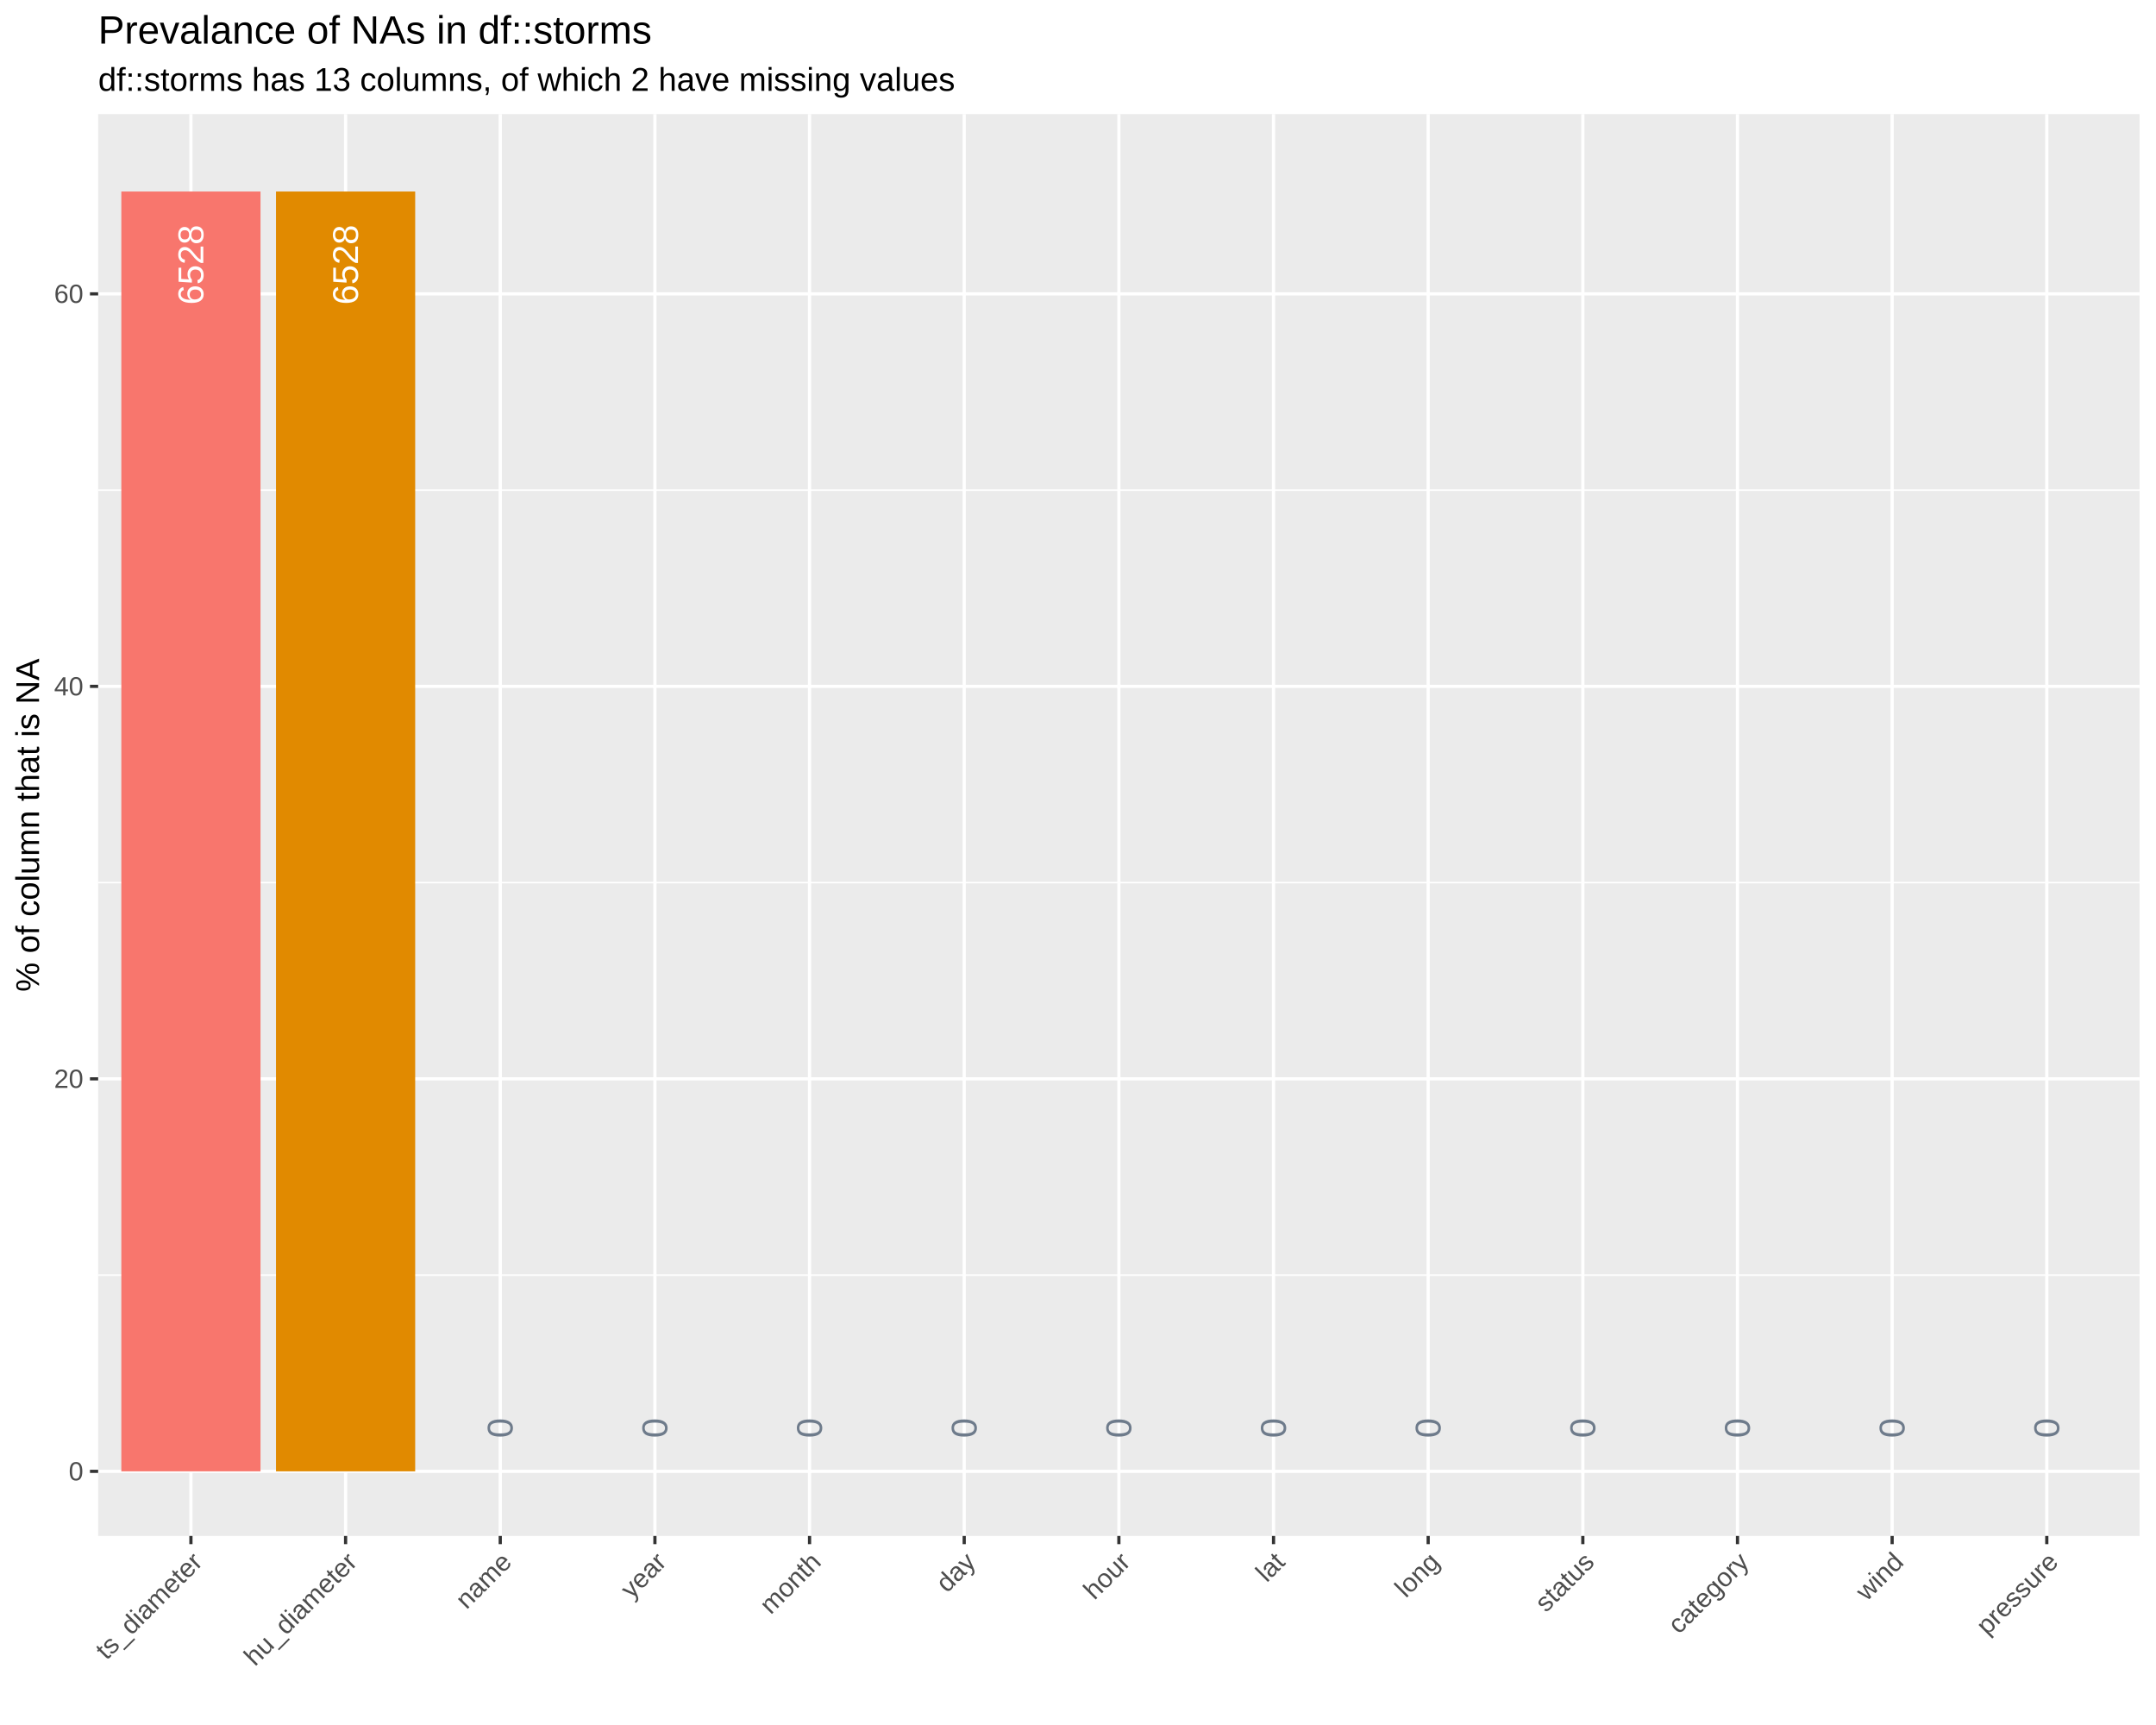
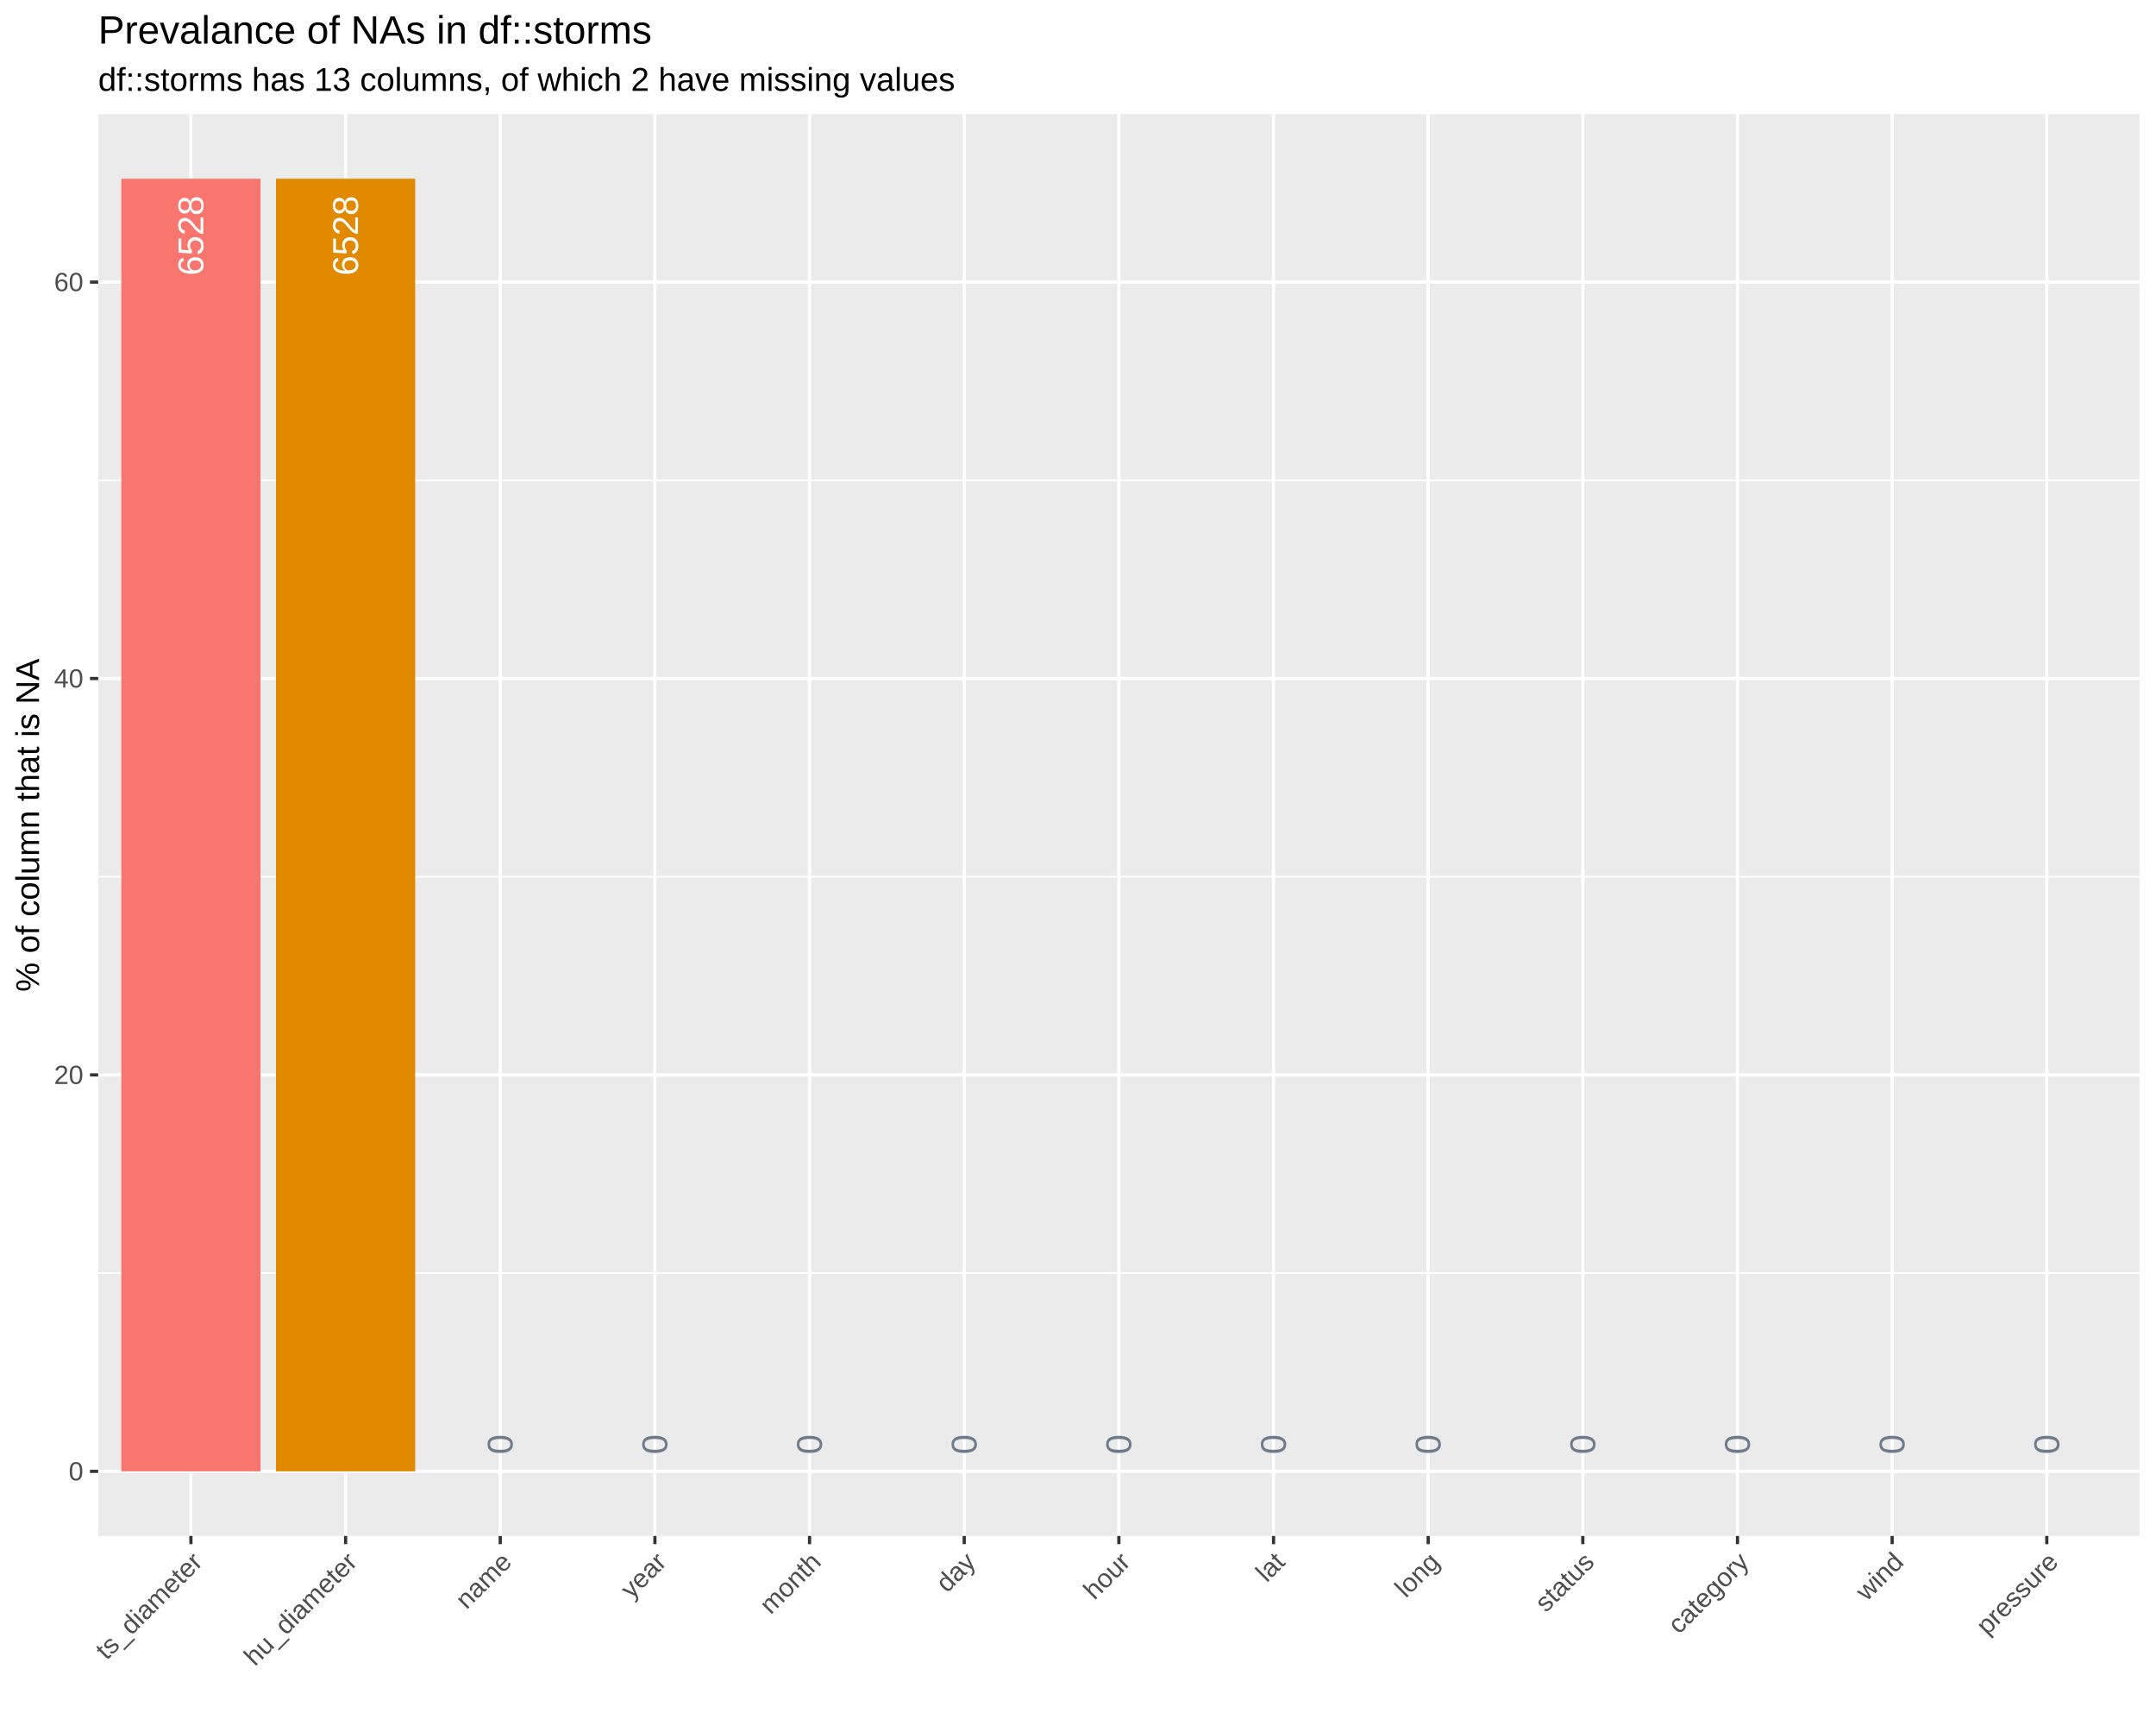
<svg xmlns="http://www.w3.org/2000/svg" viewBox="0 0 720.00 576.00">
  <defs>
    <style type="text/css">
    line, polyline, polygon, path, rect, circle {
      fill: none;
      stroke: #000000;
      stroke-linecap: round;
      stroke-linejoin: round;
      stroke-miterlimit: 10.00;
    }
  </style>
  </defs>
  <rect width="100%" height="100%" style="stroke: none; fill: #FFFFFF;" />
  <rect x="0.00" y="0.00" width="720.00" height="576.00" style="stroke-width: 1.07; stroke: #FFFFFF; fill: #FFFFFF;" />
  <defs>
    <clipPath id="cpMzIuNzh8NzE0LjUyfDUxMi44OHwzOC4wOQ==">
      <rect x="32.78" y="38.09" width="681.74" height="474.78" />
    </clipPath>
  </defs>
  <rect x="32.78" y="38.09" width="681.74" height="474.78" style="stroke-width: 1.07; stroke: none; fill: #EBEBEB;" clip-path="url(#cpMzIuNzh8NzE0LjUyfDUxMi44OHwzOC4wOQ==)" />
-   <polyline points="32.78,425.77 714.52,425.77 " style="stroke-width: 0.53; stroke: #FFFFFF; stroke-linecap: butt;" clip-path="url(#cpMzIuNzh8NzE0LjUyfDUxMi44OHwzOC4wOQ==)" />
-   <polyline points="32.78,294.71 714.52,294.71 " style="stroke-width: 0.53; stroke: #FFFFFF; stroke-linecap: butt;" clip-path="url(#cpMzIuNzh8NzE0LjUyfDUxMi44OHwzOC4wOQ==)" />
-   <polyline points="32.78,163.65 714.52,163.65 " style="stroke-width: 0.53; stroke: #FFFFFF; stroke-linecap: butt;" clip-path="url(#cpMzIuNzh8NzE0LjUyfDUxMi44OHwzOC4wOQ==)" />
+   <polyline points="32.78,425.11 714.52,425.11 " style="stroke-width: 0.53; stroke: #FFFFFF; stroke-linecap: butt;" clip-path="url(#cpMzIuNzh8NzE0LjUyfDUxMi44OHwzOC4wOQ==)" />
+   <polyline points="32.78,292.74 714.52,292.74 " style="stroke-width: 0.53; stroke: #FFFFFF; stroke-linecap: butt;" clip-path="url(#cpMzIuNzh8NzE0LjUyfDUxMi44OHwzOC4wOQ==)" />
+   <polyline points="32.78,160.37 714.52,160.37 " style="stroke-width: 0.53; stroke: #FFFFFF; stroke-linecap: butt;" clip-path="url(#cpMzIuNzh8NzE0LjUyfDUxMi44OHwzOC4wOQ==)" />
  <polyline points="32.78,491.30 714.52,491.30 " style="stroke-width: 1.07; stroke: #FFFFFF; stroke-linecap: butt;" clip-path="url(#cpMzIuNzh8NzE0LjUyfDUxMi44OHwzOC4wOQ==)" />
-   <polyline points="32.78,360.24 714.52,360.24 " style="stroke-width: 1.07; stroke: #FFFFFF; stroke-linecap: butt;" clip-path="url(#cpMzIuNzh8NzE0LjUyfDUxMi44OHwzOC4wOQ==)" />
-   <polyline points="32.78,229.18 714.52,229.18 " style="stroke-width: 1.07; stroke: #FFFFFF; stroke-linecap: butt;" clip-path="url(#cpMzIuNzh8NzE0LjUyfDUxMi44OHwzOC4wOQ==)" />
-   <polyline points="32.78,98.12 714.52,98.12 " style="stroke-width: 1.07; stroke: #FFFFFF; stroke-linecap: butt;" clip-path="url(#cpMzIuNzh8NzE0LjUyfDUxMi44OHwzOC4wOQ==)" />
+   <polyline points="32.78,358.93 714.52,358.93 " style="stroke-width: 1.07; stroke: #FFFFFF; stroke-linecap: butt;" clip-path="url(#cpMzIuNzh8NzE0LjUyfDUxMi44OHwzOC4wOQ==)" />
+   <polyline points="32.78,226.56 714.52,226.56 " style="stroke-width: 1.07; stroke: #FFFFFF; stroke-linecap: butt;" clip-path="url(#cpMzIuNzh8NzE0LjUyfDUxMi44OHwzOC4wOQ==)" />
+   <polyline points="32.78,94.19 714.52,94.19 " style="stroke-width: 1.07; stroke: #FFFFFF; stroke-linecap: butt;" clip-path="url(#cpMzIuNzh8NzE0LjUyfDUxMi44OHwzOC4wOQ==)" />
  <polyline points="63.76,512.88 63.76,38.09 " style="stroke-width: 1.07; stroke: #FFFFFF; stroke-linecap: butt;" clip-path="url(#cpMzIuNzh8NzE0LjUyfDUxMi44OHwzOC4wOQ==)" />
  <polyline points="115.41,512.88 115.41,38.09 " style="stroke-width: 1.07; stroke: #FFFFFF; stroke-linecap: butt;" clip-path="url(#cpMzIuNzh8NzE0LjUyfDUxMi44OHwzOC4wOQ==)" />
  <polyline points="167.06,512.88 167.06,38.09 " style="stroke-width: 1.07; stroke: #FFFFFF; stroke-linecap: butt;" clip-path="url(#cpMzIuNzh8NzE0LjUyfDUxMi44OHwzOC4wOQ==)" />
  <polyline points="218.71,512.88 218.71,38.09 " style="stroke-width: 1.07; stroke: #FFFFFF; stroke-linecap: butt;" clip-path="url(#cpMzIuNzh8NzE0LjUyfDUxMi44OHwzOC4wOQ==)" />
  <polyline points="270.35,512.88 270.35,38.09 " style="stroke-width: 1.07; stroke: #FFFFFF; stroke-linecap: butt;" clip-path="url(#cpMzIuNzh8NzE0LjUyfDUxMi44OHwzOC4wOQ==)" />
  <polyline points="322.00,512.88 322.00,38.09 " style="stroke-width: 1.07; stroke: #FFFFFF; stroke-linecap: butt;" clip-path="url(#cpMzIuNzh8NzE0LjUyfDUxMi44OHwzOC4wOQ==)" />
  <polyline points="373.65,512.88 373.65,38.09 " style="stroke-width: 1.07; stroke: #FFFFFF; stroke-linecap: butt;" clip-path="url(#cpMzIuNzh8NzE0LjUyfDUxMi44OHwzOC4wOQ==)" />
  <polyline points="425.30,512.88 425.30,38.09 " style="stroke-width: 1.07; stroke: #FFFFFF; stroke-linecap: butt;" clip-path="url(#cpMzIuNzh8NzE0LjUyfDUxMi44OHwzOC4wOQ==)" />
  <polyline points="476.94,512.88 476.94,38.09 " style="stroke-width: 1.07; stroke: #FFFFFF; stroke-linecap: butt;" clip-path="url(#cpMzIuNzh8NzE0LjUyfDUxMi44OHwzOC4wOQ==)" />
  <polyline points="528.59,512.88 528.59,38.09 " style="stroke-width: 1.07; stroke: #FFFFFF; stroke-linecap: butt;" clip-path="url(#cpMzIuNzh8NzE0LjUyfDUxMi44OHwzOC4wOQ==)" />
  <polyline points="580.24,512.88 580.24,38.09 " style="stroke-width: 1.07; stroke: #FFFFFF; stroke-linecap: butt;" clip-path="url(#cpMzIuNzh8NzE0LjUyfDUxMi44OHwzOC4wOQ==)" />
  <polyline points="631.88,512.88 631.88,38.09 " style="stroke-width: 1.07; stroke: #FFFFFF; stroke-linecap: butt;" clip-path="url(#cpMzIuNzh8NzE0LjUyfDUxMi44OHwzOC4wOQ==)" />
  <polyline points="683.53,512.88 683.53,38.09 " style="stroke-width: 1.07; stroke: #FFFFFF; stroke-linecap: butt;" clip-path="url(#cpMzIuNzh8NzE0LjUyfDUxMi44OHwzOC4wOQ==)" />
-   <rect x="40.52" y="63.95" width="46.48" height="427.35" style="stroke-width: 1.07; stroke: none; stroke-linecap: square; stroke-linejoin: miter; fill: #F8766D;" clip-path="url(#cpMzIuNzh8NzE0LjUyfDUxMi44OHwzOC4wOQ==)" />
-   <rect x="92.17" y="63.95" width="46.48" height="427.35" style="stroke-width: 1.07; stroke: none; stroke-linecap: square; stroke-linejoin: miter; fill: #E18A00;" clip-path="url(#cpMzIuNzh8NzE0LjUyfDUxMi44OHwzOC4wOQ==)" />
+   <rect x="40.52" y="59.68" width="46.48" height="431.62" style="stroke-width: 1.07; stroke: none; stroke-linecap: square; stroke-linejoin: miter; fill: #F8766D;" clip-path="url(#cpMzIuNzh8NzE0LjUyfDUxMi44OHwzOC4wOQ==)" />
+   <rect x="92.17" y="59.68" width="46.48" height="431.62" style="stroke-width: 1.07; stroke: none; stroke-linecap: square; stroke-linejoin: miter; fill: #E18A00;" clip-path="url(#cpMzIuNzh8NzE0LjUyfDUxMi44OHwzOC4wOQ==)" />
  <rect x="143.82" y="491.30" width="46.48" height="0.00" style="stroke-width: 1.07; stroke: none; stroke-linecap: square; stroke-linejoin: miter; fill: #BE9C00;" clip-path="url(#cpMzIuNzh8NzE0LjUyfDUxMi44OHwzOC4wOQ==)" />
  <rect x="195.46" y="491.30" width="46.48" height="0.00" style="stroke-width: 1.07; stroke: none; stroke-linecap: square; stroke-linejoin: miter; fill: #8CAB00;" clip-path="url(#cpMzIuNzh8NzE0LjUyfDUxMi44OHwzOC4wOQ==)" />
  <rect x="247.11" y="491.30" width="46.48" height="0.00" style="stroke-width: 1.07; stroke: none; stroke-linecap: square; stroke-linejoin: miter; fill: #24B700;" clip-path="url(#cpMzIuNzh8NzE0LjUyfDUxMi44OHwzOC4wOQ==)" />
  <rect x="298.76" y="491.30" width="46.48" height="0.00" style="stroke-width: 1.07; stroke: none; stroke-linecap: square; stroke-linejoin: miter; fill: #00BE70;" clip-path="url(#cpMzIuNzh8NzE0LjUyfDUxMi44OHwzOC4wOQ==)" />
  <rect x="350.41" y="491.30" width="46.48" height="0.00" style="stroke-width: 1.07; stroke: none; stroke-linecap: square; stroke-linejoin: miter; fill: #00C1AB;" clip-path="url(#cpMzIuNzh8NzE0LjUyfDUxMi44OHwzOC4wOQ==)" />
  <rect x="402.05" y="491.30" width="46.48" height="0.00" style="stroke-width: 1.07; stroke: none; stroke-linecap: square; stroke-linejoin: miter; fill: #00BBDA;" clip-path="url(#cpMzIuNzh8NzE0LjUyfDUxMi44OHwzOC4wOQ==)" />
  <rect x="453.70" y="491.30" width="46.48" height="0.00" style="stroke-width: 1.07; stroke: none; stroke-linecap: square; stroke-linejoin: miter; fill: #00ACFC;" clip-path="url(#cpMzIuNzh8NzE0LjUyfDUxMi44OHwzOC4wOQ==)" />
  <rect x="505.35" y="491.30" width="46.48" height="0.00" style="stroke-width: 1.07; stroke: none; stroke-linecap: square; stroke-linejoin: miter; fill: #8B93FF;" clip-path="url(#cpMzIuNzh8NzE0LjUyfDUxMi44OHwzOC4wOQ==)" />
  <rect x="557.00" y="491.30" width="46.48" height="0.00" style="stroke-width: 1.07; stroke: none; stroke-linecap: square; stroke-linejoin: miter; fill: #D575FE;" clip-path="url(#cpMzIuNzh8NzE0LjUyfDUxMi44OHwzOC4wOQ==)" />
  <rect x="608.64" y="491.30" width="46.48" height="0.00" style="stroke-width: 1.07; stroke: none; stroke-linecap: square; stroke-linejoin: miter; fill: #F962DD;" clip-path="url(#cpMzIuNzh8NzE0LjUyfDUxMi44OHwzOC4wOQ==)" />
  <rect x="660.29" y="491.30" width="46.48" height="0.00" style="stroke-width: 1.07; stroke: none; stroke-linecap: square; stroke-linejoin: miter; fill: #FF65AC;" clip-path="url(#cpMzIuNzh8NzE0LjUyfDUxMi44OHwzOC4wOQ==)" />
  <g clip-path="url(#cpMzIuNzh8NzE0LjUyfDUxMi44OHwzOC4wOQ==)">
-     <text transform="translate(67.89,101.76) rotate(-90)" style="font-size: 12.00px; fill: #FFFFFF; font-family: Liberation Sans;" textLength="26.69px" lengthAdjust="spacingAndGlyphs">6528</text>
+     <text transform="translate(67.89,92.03) rotate(-90)" style="font-size: 12.00px; fill: #FFFFFF; font-family: Liberation Sans;" textLength="26.69px" lengthAdjust="spacingAndGlyphs">6528</text>
  </g>
  <g clip-path="url(#cpMzIuNzh8NzE0LjUyfDUxMi44OHwzOC4wOQ==)">
-     <text transform="translate(119.54,101.76) rotate(-90)" style="font-size: 12.00px; fill: #FFFFFF; font-family: Liberation Sans;" textLength="26.69px" lengthAdjust="spacingAndGlyphs">6528</text>
+     <text transform="translate(119.54,92.03) rotate(-90)" style="font-size: 12.00px; fill: #FFFFFF; font-family: Liberation Sans;" textLength="26.69px" lengthAdjust="spacingAndGlyphs">6528</text>
  </g>
  <g clip-path="url(#cpMzIuNzh8NzE0LjUyfDUxMi44OHwzOC4wOQ==)">
-     <text transform="translate(171.18,480.17) rotate(-90)" style="font-size: 12.00px; fill: #6E7B8B; font-family: Liberation Sans;" textLength="6.67px" lengthAdjust="spacingAndGlyphs">0</text>
+     <text transform="translate(171.18,485.63) rotate(-90)" style="font-size: 12.00px; fill: #6E7B8B; font-family: Liberation Sans;" textLength="6.67px" lengthAdjust="spacingAndGlyphs">0</text>
  </g>
  <g clip-path="url(#cpMzIuNzh8NzE0LjUyfDUxMi44OHwzOC4wOQ==)">
-     <text transform="translate(222.83,480.17) rotate(-90)" style="font-size: 12.00px; fill: #6E7B8B; font-family: Liberation Sans;" textLength="6.67px" lengthAdjust="spacingAndGlyphs">0</text>
+     <text transform="translate(222.83,485.63) rotate(-90)" style="font-size: 12.00px; fill: #6E7B8B; font-family: Liberation Sans;" textLength="6.67px" lengthAdjust="spacingAndGlyphs">0</text>
  </g>
  <g clip-path="url(#cpMzIuNzh8NzE0LjUyfDUxMi44OHwzOC4wOQ==)">
-     <text transform="translate(274.48,480.17) rotate(-90)" style="font-size: 12.00px; fill: #6E7B8B; font-family: Liberation Sans;" textLength="6.67px" lengthAdjust="spacingAndGlyphs">0</text>
+     <text transform="translate(274.48,485.63) rotate(-90)" style="font-size: 12.00px; fill: #6E7B8B; font-family: Liberation Sans;" textLength="6.67px" lengthAdjust="spacingAndGlyphs">0</text>
  </g>
  <g clip-path="url(#cpMzIuNzh8NzE0LjUyfDUxMi44OHwzOC4wOQ==)">
-     <text transform="translate(326.13,480.17) rotate(-90)" style="font-size: 12.00px; fill: #6E7B8B; font-family: Liberation Sans;" textLength="6.67px" lengthAdjust="spacingAndGlyphs">0</text>
+     <text transform="translate(326.13,485.63) rotate(-90)" style="font-size: 12.00px; fill: #6E7B8B; font-family: Liberation Sans;" textLength="6.67px" lengthAdjust="spacingAndGlyphs">0</text>
  </g>
  <g clip-path="url(#cpMzIuNzh8NzE0LjUyfDUxMi44OHwzOC4wOQ==)">
-     <text transform="translate(377.77,480.17) rotate(-90)" style="font-size: 12.00px; fill: #6E7B8B; font-family: Liberation Sans;" textLength="6.67px" lengthAdjust="spacingAndGlyphs">0</text>
+     <text transform="translate(377.77,485.63) rotate(-90)" style="font-size: 12.00px; fill: #6E7B8B; font-family: Liberation Sans;" textLength="6.67px" lengthAdjust="spacingAndGlyphs">0</text>
  </g>
  <g clip-path="url(#cpMzIuNzh8NzE0LjUyfDUxMi44OHwzOC4wOQ==)">
-     <text transform="translate(429.42,480.17) rotate(-90)" style="font-size: 12.00px; fill: #6E7B8B; font-family: Liberation Sans;" textLength="6.67px" lengthAdjust="spacingAndGlyphs">0</text>
+     <text transform="translate(429.42,485.63) rotate(-90)" style="font-size: 12.00px; fill: #6E7B8B; font-family: Liberation Sans;" textLength="6.67px" lengthAdjust="spacingAndGlyphs">0</text>
  </g>
  <g clip-path="url(#cpMzIuNzh8NzE0LjUyfDUxMi44OHwzOC4wOQ==)">
-     <text transform="translate(481.07,480.17) rotate(-90)" style="font-size: 12.00px; fill: #6E7B8B; font-family: Liberation Sans;" textLength="6.67px" lengthAdjust="spacingAndGlyphs">0</text>
+     <text transform="translate(481.07,485.63) rotate(-90)" style="font-size: 12.00px; fill: #6E7B8B; font-family: Liberation Sans;" textLength="6.67px" lengthAdjust="spacingAndGlyphs">0</text>
  </g>
  <g clip-path="url(#cpMzIuNzh8NzE0LjUyfDUxMi44OHwzOC4wOQ==)">
-     <text transform="translate(532.72,480.17) rotate(-90)" style="font-size: 12.00px; fill: #6E7B8B; font-family: Liberation Sans;" textLength="6.67px" lengthAdjust="spacingAndGlyphs">0</text>
+     <text transform="translate(532.72,485.63) rotate(-90)" style="font-size: 12.00px; fill: #6E7B8B; font-family: Liberation Sans;" textLength="6.67px" lengthAdjust="spacingAndGlyphs">0</text>
  </g>
  <g clip-path="url(#cpMzIuNzh8NzE0LjUyfDUxMi44OHwzOC4wOQ==)">
-     <text transform="translate(584.36,480.17) rotate(-90)" style="font-size: 12.00px; fill: #6E7B8B; font-family: Liberation Sans;" textLength="6.67px" lengthAdjust="spacingAndGlyphs">0</text>
+     <text transform="translate(584.36,485.63) rotate(-90)" style="font-size: 12.00px; fill: #6E7B8B; font-family: Liberation Sans;" textLength="6.67px" lengthAdjust="spacingAndGlyphs">0</text>
  </g>
  <g clip-path="url(#cpMzIuNzh8NzE0LjUyfDUxMi44OHwzOC4wOQ==)">
-     <text transform="translate(636.01,480.17) rotate(-90)" style="font-size: 12.00px; fill: #6E7B8B; font-family: Liberation Sans;" textLength="6.67px" lengthAdjust="spacingAndGlyphs">0</text>
+     <text transform="translate(636.01,485.63) rotate(-90)" style="font-size: 12.00px; fill: #6E7B8B; font-family: Liberation Sans;" textLength="6.67px" lengthAdjust="spacingAndGlyphs">0</text>
  </g>
  <g clip-path="url(#cpMzIuNzh8NzE0LjUyfDUxMi44OHwzOC4wOQ==)">
-     <text transform="translate(687.66,480.17) rotate(-90)" style="font-size: 12.00px; fill: #6E7B8B; font-family: Liberation Sans;" textLength="6.67px" lengthAdjust="spacingAndGlyphs">0</text>
+     <text transform="translate(687.66,485.63) rotate(-90)" style="font-size: 12.00px; fill: #6E7B8B; font-family: Liberation Sans;" textLength="6.67px" lengthAdjust="spacingAndGlyphs">0</text>
  </g>
  <defs>
    <clipPath id="cpMC4wMHw3MjAuMDB8NTc2LjAwfDAuMDA=">
      <rect x="0.00" y="0.00" width="720.00" height="576.00" />
    </clipPath>
  </defs>
  <g clip-path="url(#cpMC4wMHw3MjAuMDB8NTc2LjAwfDAuMDA=)">
    <text x="22.95" y="494.32" style="font-size: 8.80px; fill: #4D4D4D; font-family: Liberation Sans;" textLength="4.89px" lengthAdjust="spacingAndGlyphs">0</text>
  </g>
  <g clip-path="url(#cpMC4wMHw3MjAuMDB8NTc2LjAwfDAuMDA=)">
-     <text x="18.06" y="363.26" style="font-size: 8.80px; fill: #4D4D4D; font-family: Liberation Sans;" textLength="9.78px" lengthAdjust="spacingAndGlyphs">20</text>
+     <text x="18.06" y="361.95" style="font-size: 8.80px; fill: #4D4D4D; font-family: Liberation Sans;" textLength="9.78px" lengthAdjust="spacingAndGlyphs">20</text>
  </g>
  <g clip-path="url(#cpMC4wMHw3MjAuMDB8NTc2LjAwfDAuMDA=)">
-     <text x="18.06" y="232.20" style="font-size: 8.80px; fill: #4D4D4D; font-family: Liberation Sans;" textLength="9.78px" lengthAdjust="spacingAndGlyphs">40</text>
+     <text x="18.06" y="229.58" style="font-size: 8.80px; fill: #4D4D4D; font-family: Liberation Sans;" textLength="9.78px" lengthAdjust="spacingAndGlyphs">40</text>
  </g>
  <g clip-path="url(#cpMC4wMHw3MjAuMDB8NTc2LjAwfDAuMDA=)">
-     <text x="18.06" y="101.14" style="font-size: 8.80px; fill: #4D4D4D; font-family: Liberation Sans;" textLength="9.78px" lengthAdjust="spacingAndGlyphs">60</text>
+     <text x="18.06" y="97.21" style="font-size: 8.80px; fill: #4D4D4D; font-family: Liberation Sans;" textLength="9.78px" lengthAdjust="spacingAndGlyphs">60</text>
  </g>
  <polyline points="30.04,491.30 32.78,491.30 " style="stroke-width: 1.07; stroke: #333333; stroke-linecap: butt;" clip-path="url(#cpMC4wMHw3MjAuMDB8NTc2LjAwfDAuMDA=)" />
-   <polyline points="30.04,360.24 32.78,360.24 " style="stroke-width: 1.07; stroke: #333333; stroke-linecap: butt;" clip-path="url(#cpMC4wMHw3MjAuMDB8NTc2LjAwfDAuMDA=)" />
-   <polyline points="30.04,229.18 32.78,229.18 " style="stroke-width: 1.07; stroke: #333333; stroke-linecap: butt;" clip-path="url(#cpMC4wMHw3MjAuMDB8NTc2LjAwfDAuMDA=)" />
-   <polyline points="30.04,98.12 32.78,98.12 " style="stroke-width: 1.07; stroke: #333333; stroke-linecap: butt;" clip-path="url(#cpMC4wMHw3MjAuMDB8NTc2LjAwfDAuMDA=)" />
+   <polyline points="30.04,358.93 32.78,358.93 " style="stroke-width: 1.07; stroke: #333333; stroke-linecap: butt;" clip-path="url(#cpMC4wMHw3MjAuMDB8NTc2LjAwfDAuMDA=)" />
+   <polyline points="30.04,226.56 32.78,226.56 " style="stroke-width: 1.07; stroke: #333333; stroke-linecap: butt;" clip-path="url(#cpMC4wMHw3MjAuMDB8NTc2LjAwfDAuMDA=)" />
+   <polyline points="30.04,94.19 32.78,94.19 " style="stroke-width: 1.07; stroke: #333333; stroke-linecap: butt;" clip-path="url(#cpMC4wMHw3MjAuMDB8NTc2LjAwfDAuMDA=)" />
  <polyline points="63.76,515.62 63.76,512.88 " style="stroke-width: 1.07; stroke: #333333; stroke-linecap: butt;" clip-path="url(#cpMC4wMHw3MjAuMDB8NTc2LjAwfDAuMDA=)" />
  <polyline points="115.41,515.62 115.41,512.88 " style="stroke-width: 1.07; stroke: #333333; stroke-linecap: butt;" clip-path="url(#cpMC4wMHw3MjAuMDB8NTc2LjAwfDAuMDA=)" />
  <polyline points="167.06,515.62 167.06,512.88 " style="stroke-width: 1.07; stroke: #333333; stroke-linecap: butt;" clip-path="url(#cpMC4wMHw3MjAuMDB8NTc2LjAwfDAuMDA=)" />
  <polyline points="218.71,515.62 218.71,512.88 " style="stroke-width: 1.07; stroke: #333333; stroke-linecap: butt;" clip-path="url(#cpMC4wMHw3MjAuMDB8NTc2LjAwfDAuMDA=)" />
  <polyline points="270.35,515.62 270.35,512.88 " style="stroke-width: 1.07; stroke: #333333; stroke-linecap: butt;" clip-path="url(#cpMC4wMHw3MjAuMDB8NTc2LjAwfDAuMDA=)" />
  <polyline points="322.00,515.62 322.00,512.88 " style="stroke-width: 1.07; stroke: #333333; stroke-linecap: butt;" clip-path="url(#cpMC4wMHw3MjAuMDB8NTc2LjAwfDAuMDA=)" />
  <polyline points="373.65,515.62 373.65,512.88 " style="stroke-width: 1.07; stroke: #333333; stroke-linecap: butt;" clip-path="url(#cpMC4wMHw3MjAuMDB8NTc2LjAwfDAuMDA=)" />
  <polyline points="425.30,515.62 425.30,512.88 " style="stroke-width: 1.07; stroke: #333333; stroke-linecap: butt;" clip-path="url(#cpMC4wMHw3MjAuMDB8NTc2LjAwfDAuMDA=)" />
  <polyline points="476.94,515.62 476.94,512.88 " style="stroke-width: 1.07; stroke: #333333; stroke-linecap: butt;" clip-path="url(#cpMC4wMHw3MjAuMDB8NTc2LjAwfDAuMDA=)" />
  <polyline points="528.59,515.62 528.59,512.88 " style="stroke-width: 1.07; stroke: #333333; stroke-linecap: butt;" clip-path="url(#cpMC4wMHw3MjAuMDB8NTc2LjAwfDAuMDA=)" />
  <polyline points="580.24,515.62 580.24,512.88 " style="stroke-width: 1.07; stroke: #333333; stroke-linecap: butt;" clip-path="url(#cpMC4wMHw3MjAuMDB8NTc2LjAwfDAuMDA=)" />
  <polyline points="631.88,515.62 631.88,512.88 " style="stroke-width: 1.07; stroke: #333333; stroke-linecap: butt;" clip-path="url(#cpMC4wMHw3MjAuMDB8NTc2LjAwfDAuMDA=)" />
  <polyline points="683.53,515.62 683.53,512.88 " style="stroke-width: 1.07; stroke: #333333; stroke-linecap: butt;" clip-path="url(#cpMC4wMHw3MjAuMDB8NTc2LjAwfDAuMDA=)" />
  <g clip-path="url(#cpMC4wMHw3MjAuMDB8NTc2LjAwfDAuMDA=)">
    <text transform="translate(35.56,554.57) rotate(-45)" style="font-size: 8.80px; fill: #4D4D4D; font-family: Liberation Sans;" textLength="45.94px" lengthAdjust="spacingAndGlyphs">ts_diameter</text>
  </g>
  <g clip-path="url(#cpMC4wMHw3MjAuMDB8NTc2LjAwfDAuMDA=)">
    <text transform="translate(85.13,556.64) rotate(-45)" style="font-size: 8.80px; fill: #4D4D4D; font-family: Liberation Sans;" textLength="48.88px" lengthAdjust="spacingAndGlyphs">hu_diameter</text>
  </g>
  <g clip-path="url(#cpMC4wMHw3MjAuMDB8NTc2LjAwfDAuMDA=)">
    <text transform="translate(155.78,537.64) rotate(-45)" style="font-size: 8.80px; fill: #4D4D4D; font-family: Liberation Sans;" textLength="22.00px" lengthAdjust="spacingAndGlyphs">name</text>
  </g>
  <g clip-path="url(#cpMC4wMHw3MjAuMDB8NTc2LjAwfDAuMDA=)">
    <text transform="translate(210.88,534.18) rotate(-45)" style="font-size: 8.80px; fill: #4D4D4D; font-family: Liberation Sans;" textLength="17.11px" lengthAdjust="spacingAndGlyphs">year</text>
  </g>
  <g clip-path="url(#cpMC4wMHw3MjAuMDB8NTc2LjAwfDAuMDA=)">
    <text transform="translate(257.35,539.36) rotate(-45)" style="font-size: 8.80px; fill: #4D4D4D; font-family: Liberation Sans;" textLength="24.44px" lengthAdjust="spacingAndGlyphs">month</text>
  </g>
  <g clip-path="url(#cpMC4wMHw3MjAuMDB8NTc2LjAwfDAuMDA=)">
    <text transform="translate(316.24,532.12) rotate(-45)" style="font-size: 8.80px; fill: #4D4D4D; font-family: Liberation Sans;" textLength="14.19px" lengthAdjust="spacingAndGlyphs">day</text>
  </g>
  <g clip-path="url(#cpMC4wMHw3MjAuMDB8NTc2LjAwfDAuMDA=)">
    <text transform="translate(365.48,534.53) rotate(-45)" style="font-size: 8.80px; fill: #4D4D4D; font-family: Liberation Sans;" textLength="17.59px" lengthAdjust="spacingAndGlyphs">hour</text>
  </g>
  <g clip-path="url(#cpMC4wMHw3MjAuMDB8NTc2LjAwfDAuMDA=)">
    <text transform="translate(423.01,528.65) rotate(-45)" style="font-size: 8.80px; fill: #4D4D4D; font-family: Liberation Sans;" textLength="9.28px" lengthAdjust="spacingAndGlyphs">lat</text>
  </g>
  <g clip-path="url(#cpMC4wMHw3MjAuMDB8NTc2LjAwfDAuMDA=)">
    <text transform="translate(469.46,533.84) rotate(-45)" style="font-size: 8.80px; fill: #4D4D4D; font-family: Liberation Sans;" textLength="16.62px" lengthAdjust="spacingAndGlyphs">long</text>
  </g>
  <g clip-path="url(#cpMC4wMHw3MjAuMDB8NTc2LjAwfDAuMDA=)">
    <text transform="translate(516.27,538.68) rotate(-45)" style="font-size: 8.80px; fill: #4D4D4D; font-family: Liberation Sans;" textLength="23.47px" lengthAdjust="spacingAndGlyphs">status</text>
  </g>
  <g clip-path="url(#cpMC4wMHw3MjAuMDB8NTc2LjAwfDAuMDA=)">
    <text transform="translate(560.66,545.94) rotate(-45)" style="font-size: 8.80px; fill: #4D4D4D; font-family: Liberation Sans;" textLength="33.73px" lengthAdjust="spacingAndGlyphs">category</text>
  </g>
  <g clip-path="url(#cpMC4wMHw3MjAuMDB8NTc2LjAwfDAuMDA=)">
    <text transform="translate(623.37,534.88) rotate(-45)" style="font-size: 8.80px; fill: #4D4D4D; font-family: Liberation Sans;" textLength="18.09px" lengthAdjust="spacingAndGlyphs">wind</text>
  </g>
  <g clip-path="url(#cpMC4wMHw3MjAuMDB8NTc2LjAwfDAuMDA=)">
    <text transform="translate(663.61,546.28) rotate(-45)" style="font-size: 8.80px; fill: #4D4D4D; font-family: Liberation Sans;" textLength="34.22px" lengthAdjust="spacingAndGlyphs">pressure</text>
  </g>
  <g clip-path="url(#cpMC4wMHw3MjAuMDB8NTc2LjAwfDAuMDA=)">
    <text transform="translate(13.04,331.16) rotate(-90)" style="font-size: 11.00px; font-family: Liberation Sans;" textLength="111.34px" lengthAdjust="spacingAndGlyphs">% of column that is NA</text>
  </g>
  <g clip-path="url(#cpMC4wMHw3MjAuMDB8NTc2LjAwfDAuMDA=)">
    <text x="32.78" y="30.33" style="font-size: 11.00px; font-family: Liberation Sans;" textLength="286.31px" lengthAdjust="spacingAndGlyphs">df::storms has 13 columns, of which 2 have missing values</text>
  </g>
  <g clip-path="url(#cpMC4wMHw3MjAuMDB8NTc2LjAwfDAuMDA=)">
    <text x="32.78" y="14.56" style="font-size: 13.20px; font-family: Liberation Sans;" textLength="184.59px" lengthAdjust="spacingAndGlyphs">Prevalance of NAs in df::storms</text>
  </g>
</svg>
